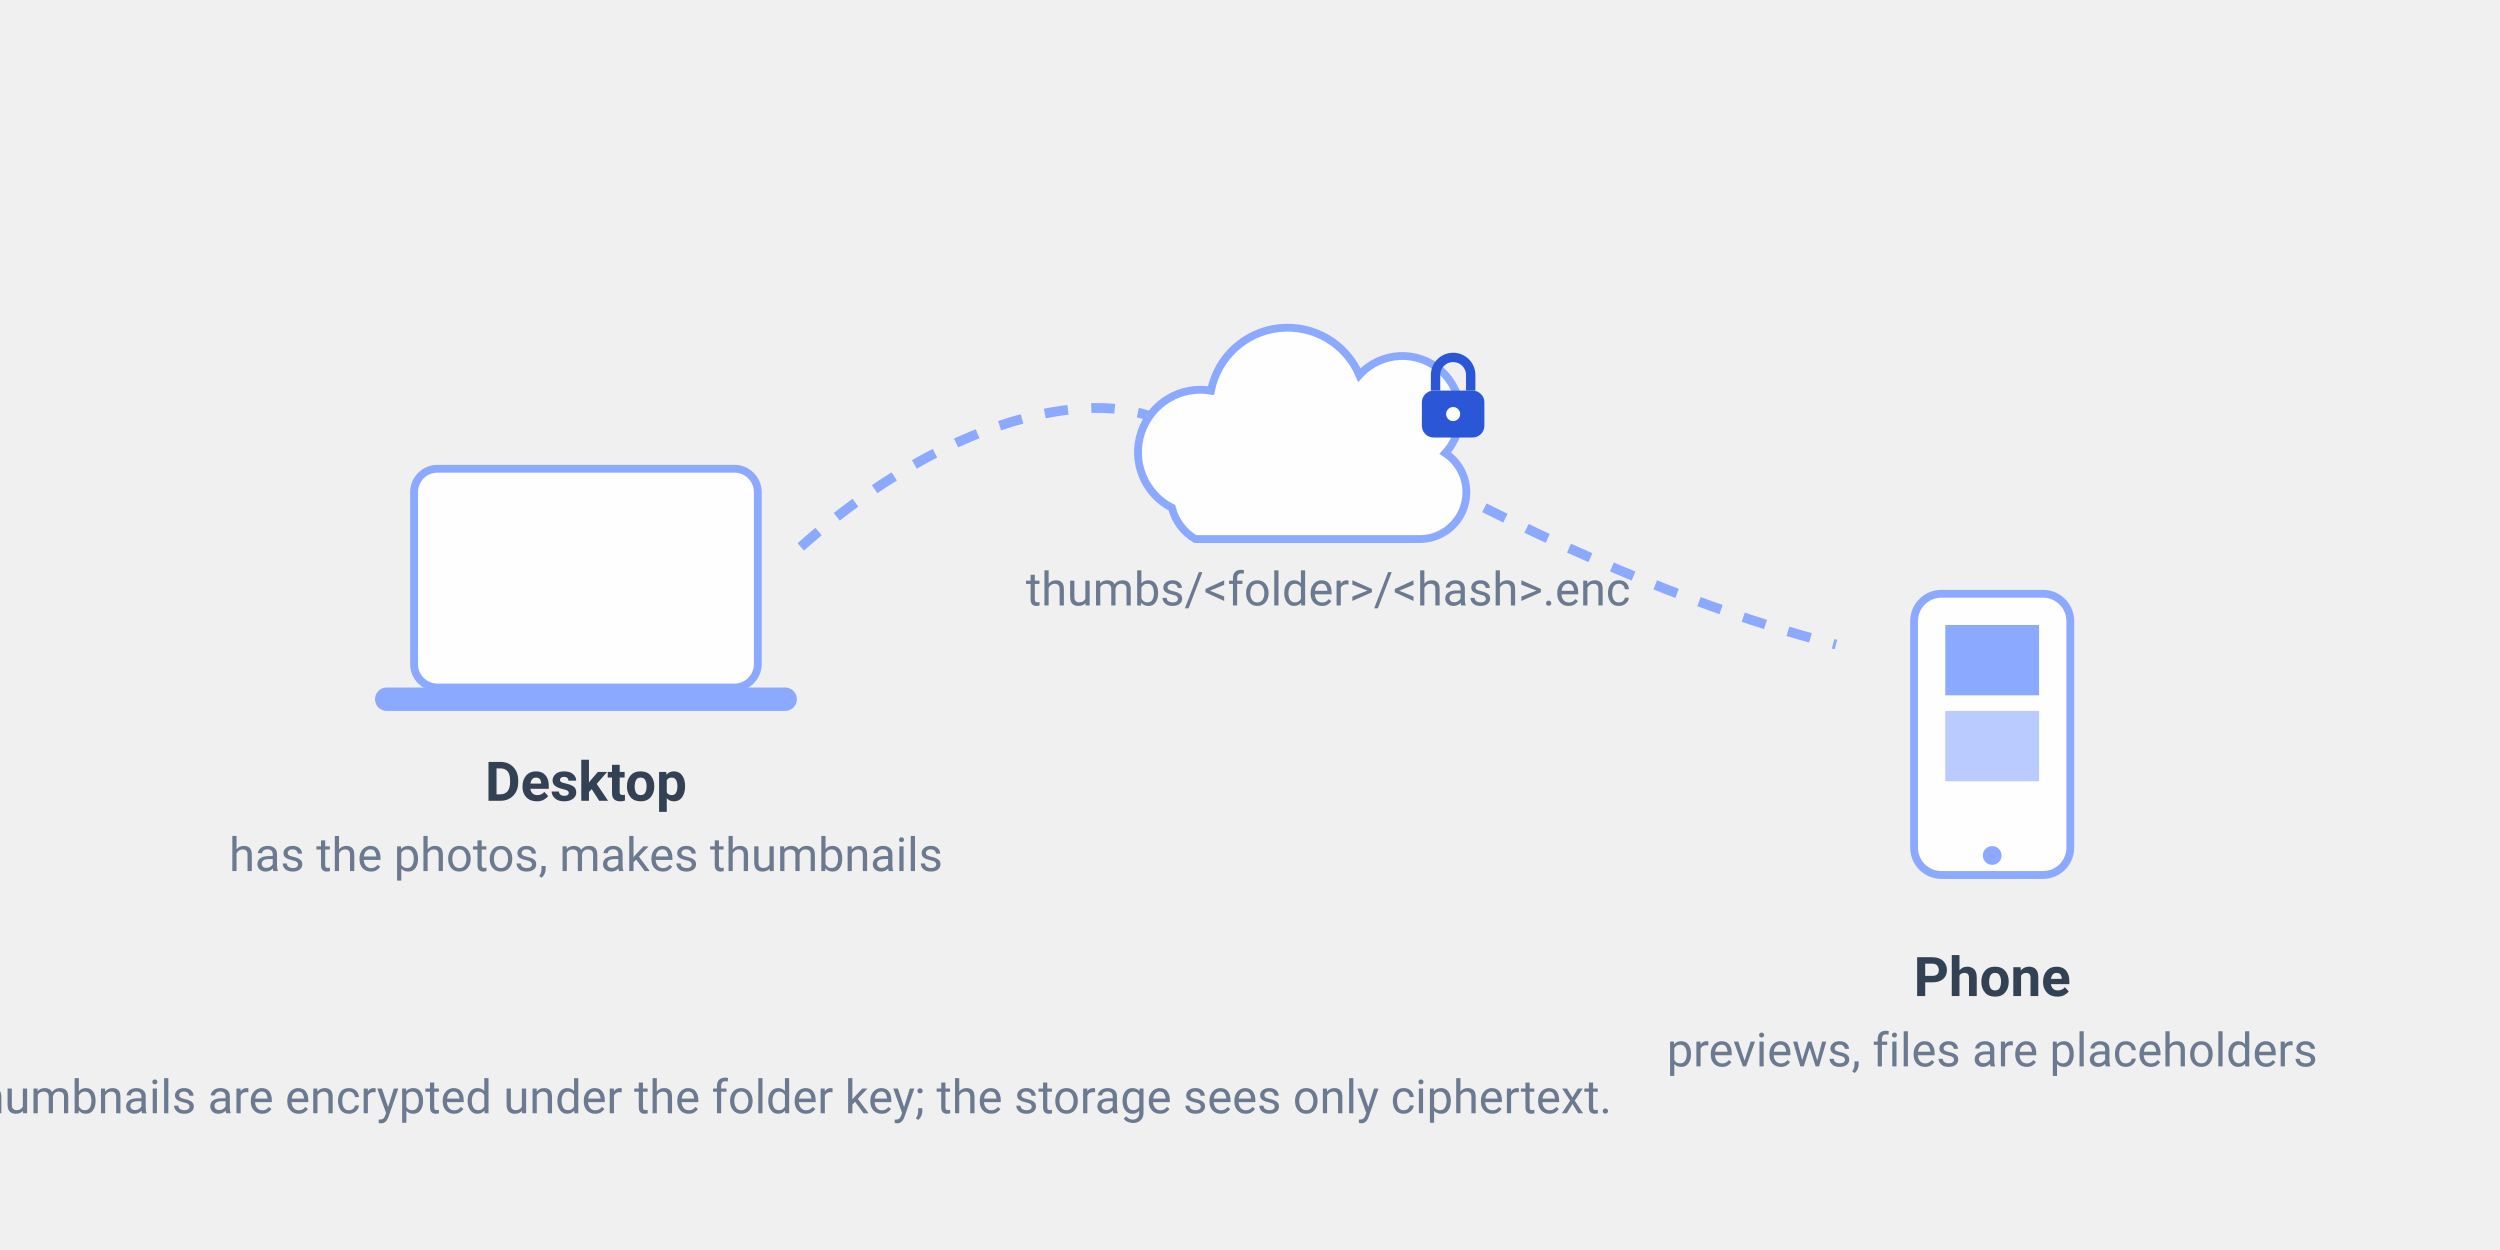
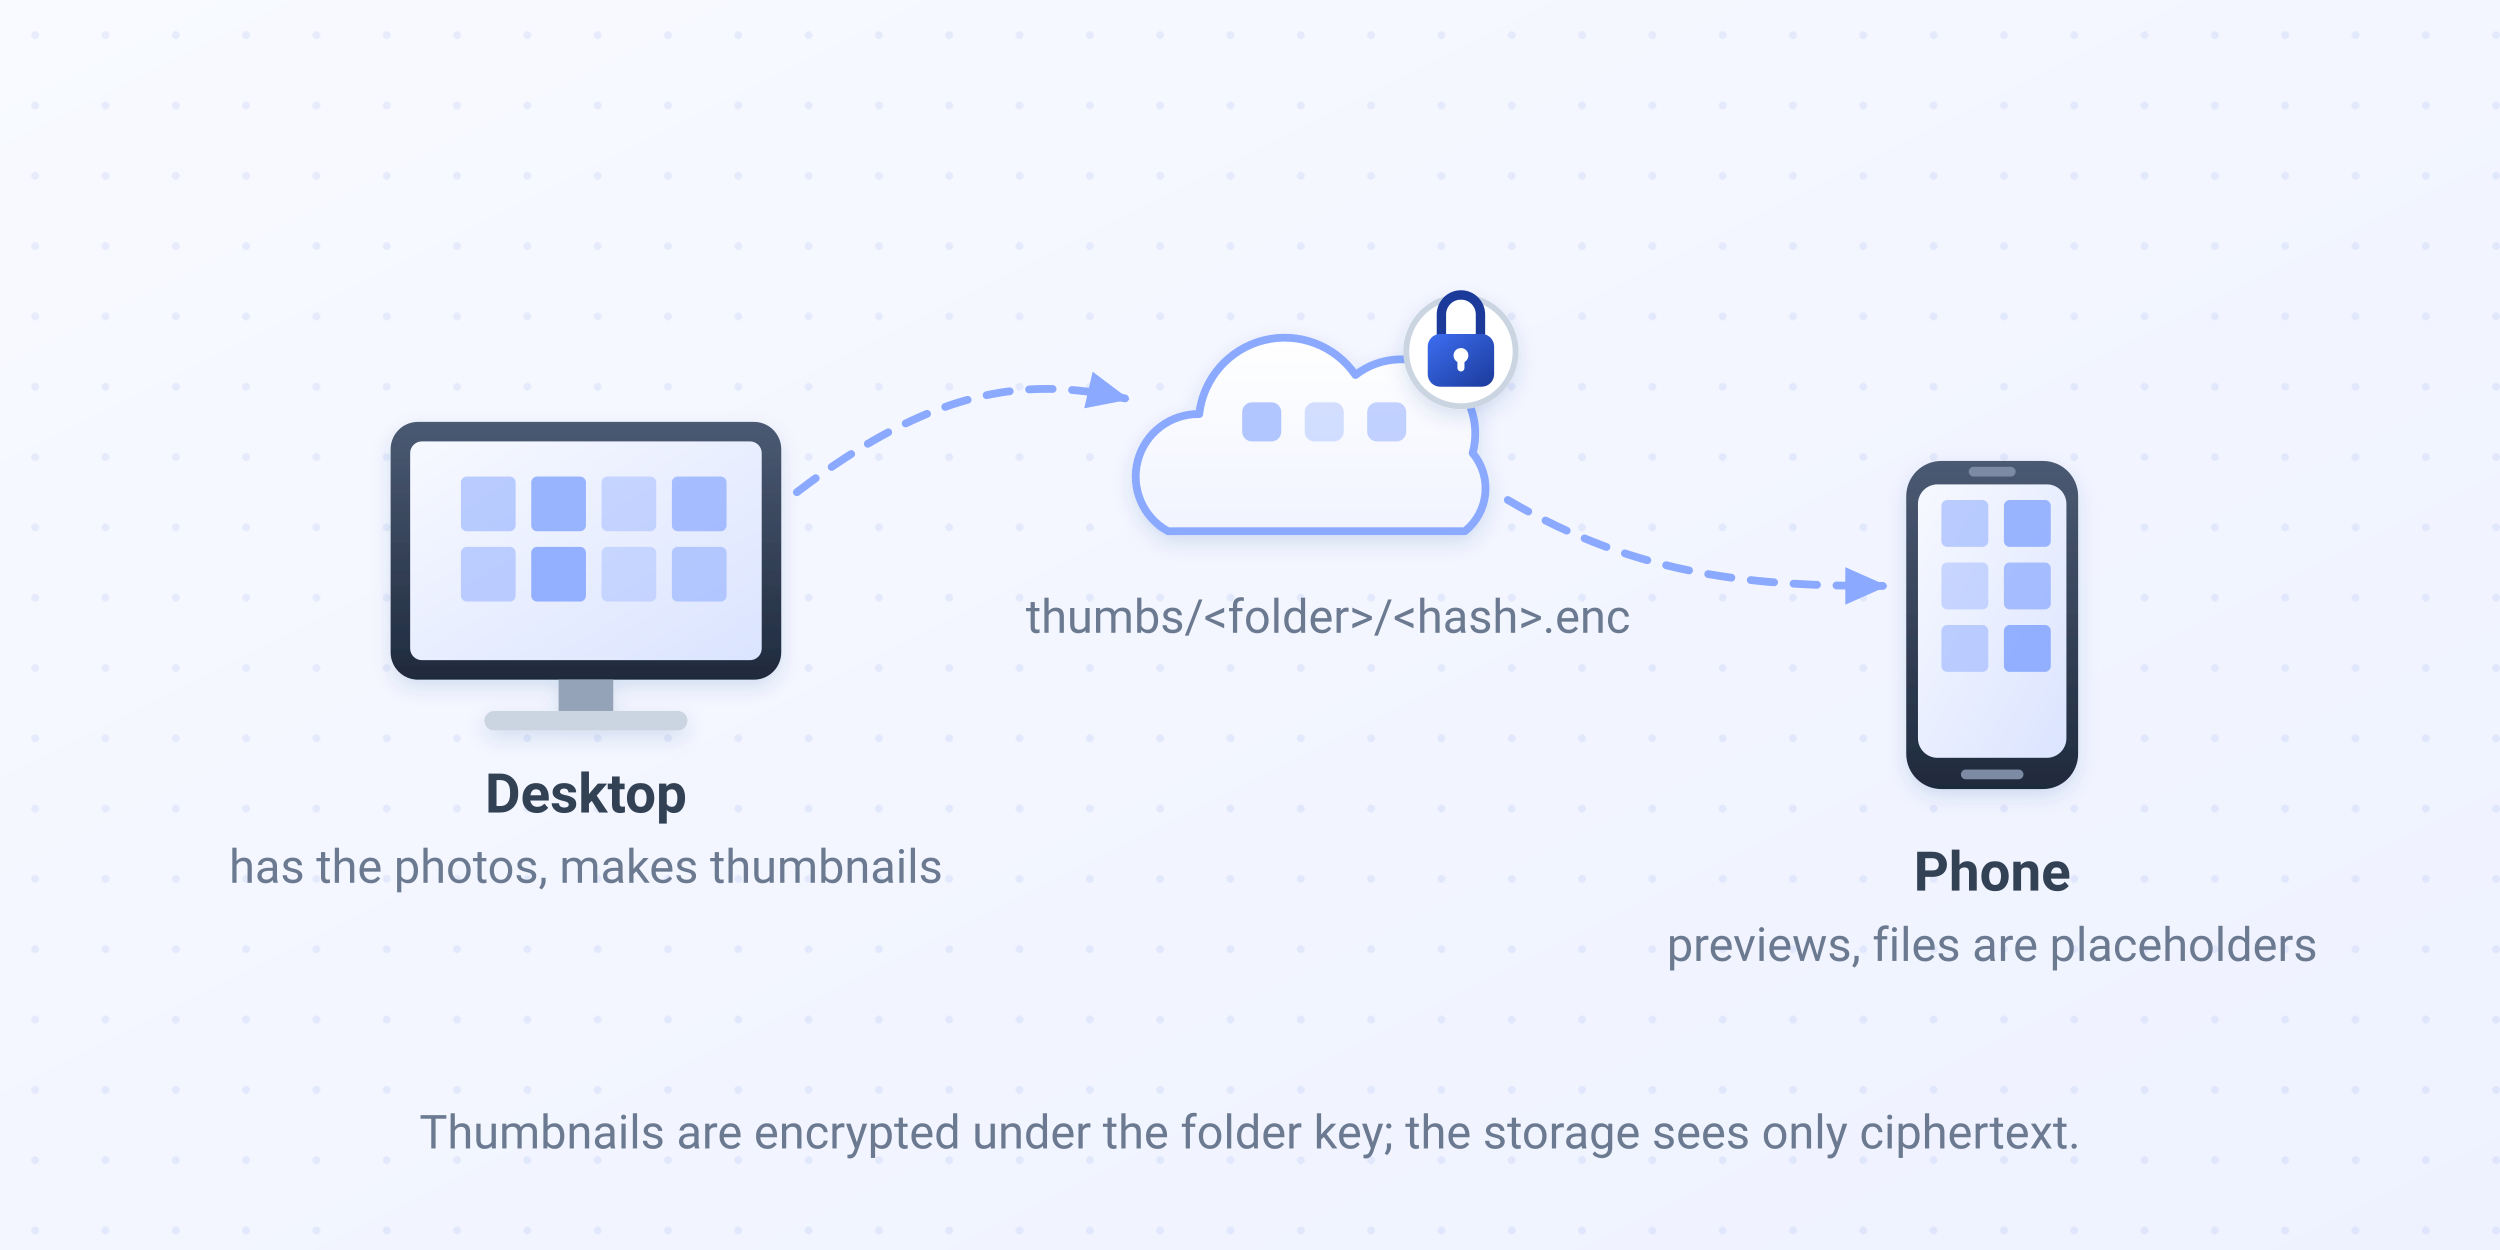
<svg xmlns="http://www.w3.org/2000/svg" viewBox="0 0 640 320" width="640" height="320" role="img" aria-label="A device decrypts on demand and shows thumbnails made once by another device">
  <defs>
+     <linearGradient id="bg" x1="0" y1="0" x2="1" y2="1">
+       <stop offset="0" stop-color="#f8faff" />
+       <stop offset="1" stop-color="#eef2ff" />
+     </linearGradient>
+     <pattern id="dots" width="18" height="18" patternUnits="userSpaceOnUse">
+       <circle cx="9" cy="9" r="1" fill="#2b57d6" fill-opacity=".08" />
+     </pattern>
+     <linearGradient id="pg" x1="0" y1="0" x2="1" y2="1">
+       <stop offset="0" stop-color="#3d6ef2" />
+       <stop offset="1" stop-color="#1b3a9a" />
+     </linearGradient>
+     <linearGradient id="wg" x1="0" y1="0" x2="0" y2="1">
+       <stop offset="0" stop-color="#ffffff" />
+       <stop offset="1" stop-color="#f1f4ff" />
+     </linearGradient>
+     <linearGradient id="sg" x1="0" y1="0" x2="1" y2="1">
+       <stop offset="0" stop-color="#f7f9ff" />
+       <stop offset="1" stop-color="#dbe4ff" />
+     </linearGradient>
+     <linearGradient id="dg" x1="0" y1="0" x2="0" y2="1">
+       <stop offset="0" stop-color="#4b5a73" />
+       <stop offset="1" stop-color="#1f2a3d" />
+     </linearGradient>
+     <filter id="sh" x="-20%" y="-20%" width="140%" height="160%">
+       <feDropShadow dx="0" dy="2" stdDeviation="2.5" flood-color="#1b3a9a" flood-opacity=".14" />
+     </filter>
+     <marker id="ah" viewBox="0 0 10 10" refX="8" refY="5" markerWidth="6" markerHeight="6" orient="auto-start-reverse">
+       <path d="M0 1 L9 5 L0 9 z" fill="#8aa9ff" />
+     </marker>
+     <marker id="ahp" viewBox="0 0 10 10" refX="8" refY="5" markerWidth="6" markerHeight="6" orient="auto-start-reverse">
+       <path d="M0 1 L9 5 L0 9 z" fill="#2b57d6" />
+     </marker>
    <g id="lock">
-       <rect x="-8" y="-2" width="16" height="12" rx="3" fill="#2b57d6" />
-       <path d="M-4.5 -2 V-6 a4.5 4.5 0 0 1 9 0 V-2" fill="none" stroke="#2b57d6" stroke-width="2.4" />
-       <circle cx="0" cy="4" r="1.8" fill="#fff" />
+       <path d="M-5 -1 V-6.5 a5 5 0 0 1 10 0 V-1" fill="none" stroke="#1b3a9a" stroke-width="2.4" stroke-linecap="round" />
+       <rect x="-8.5" y="-1.5" width="17" height="13.5" rx="3.2" fill="url(#pg)" />
+       <circle cy="4" r="1.9" fill="#fff" />
+       <rect x="-.9" y="4.5" width="1.8" height="3.6" rx=".9" fill="#fff" />
    </g>
-     <g id="device">
-       <rect x="-44" y="-30" width="88" height="56" rx="6" fill="#fff" fill-opacity="0.95" stroke="#8aa9ff" stroke-width="2" />
-       <rect x="-54" y="26" width="108" height="6" rx="3" fill="#8aa9ff" />
+     <g id="lockb">
+       <circle r="14" fill="#fff" stroke="#cbd5e1" stroke-width="1.5" filter="url(#sh)" />
+       <use href="#lock" y="-3" />
    </g>
-     <g id="phone">
-       <rect x="-20" y="-38" width="40" height="72" rx="7" fill="#fff" fill-opacity="0.95" stroke="#8aa9ff" stroke-width="2" />
-       <circle cy="29" r="2.4" fill="#8aa9ff" />
+     <g id="monitor" filter="url(#sh)">
+       <rect x="-50" y="-38" width="100" height="66" rx="7" fill="url(#dg)" />
+       <rect x="-45" y="-33" width="90" height="56" rx="3" fill="url(#sg)" />
+       <rect x="-7" y="28" width="14" height="10" fill="#94a3b8" />
+       <rect x="-26" y="36" width="52" height="5" rx="2.5" fill="#cbd5e1" />
    </g>
-     <g id="disk">
-       <rect x="-40" y="-16" width="80" height="32" rx="5" fill="#eef2ff" stroke="#8aa9ff" stroke-width="2" />
-       <circle cx="28" cy="0" r="3" fill="#2bb673" />
+     <g id="phone" filter="url(#sh)">
+       <rect x="-22" y="-42" width="44" height="84" rx="9" fill="url(#dg)" />
+       <rect x="-19" y="-36" width="38" height="70" rx="5" fill="url(#sg)" />
+       <rect x="-6" y="-40.5" width="12" height="2.5" rx="1.25" fill="#7c8aa3" />
+       <rect x="-8" y="37" width="16" height="2.5" rx="1.25" fill="#7c8aa3" />
    </g>
-     <g id="cloud">
-       <path d="M-40 10 a16 16 0 0 1 10 -30 a20 20 0 0 1 38 -4 a14 14 0 0 1 22 20 a12 12 0 0 1 -6 22 h-58 a13 13 0 0 1 -6 -8z" fill="#fff" fill-opacity="0.95" stroke="#8aa9ff" stroke-width="2" />
-     </g>
-     <g id="house">
-       <path d="M-40 0 L0 -34 L40 0 V36 H-40 Z" fill="#fff" fill-opacity="0.95" stroke="#8aa9ff" stroke-width="2" />
-       <rect x="-10" y="12" width="20" height="24" fill="#8aa9ff" />
-     </g>
-     <g id="file">
-       <path d="M-14 -20 h18 l10 10 v30 h-28 z" fill="#fff" stroke="#8aa9ff" stroke-width="2" />
-       <path d="M4 -20 v10 h10" fill="none" stroke="#8aa9ff" stroke-width="2" />
-     </g>
-     <g id="key">
-       <circle r="7" fill="none" stroke="#2b57d6" stroke-width="3" />
-       <path d="M6 2 L24 2 M18 2 v6 M22 2 v4" stroke="#2b57d6" stroke-width="3" fill="none" />
-     </g>
-     <g id="x">
-       <circle r="10" fill="#e0535a" />
-       <path d="M-4 -4 L4 4 M4 -4 L-4 4" stroke="#fff" stroke-width="2.5" />
-     </g>
-     <g id="ok">
-       <circle r="10" fill="#2bb673" />
-       <path d="M-5 0 L-1 4 L6 -4" stroke="#fff" stroke-width="2.5" fill="none" />
+     <g id="cloud" filter="url(#sh)">
+       <path transform="translate(-3 10)" d="M-38 16 A16 16 0 0 1 -30 -14 A22 22 0 0 1 10 -24 A19 19 0 0 1 40 -4 A14 14 0 0 1 38 16 Z" fill="url(#wg)" stroke="#8aa9ff" stroke-width="2" stroke-linejoin="round" />
    </g>
  </defs>
-   <style>text{font-family:system-ui, -apple-system, 'Segoe UI', Roboto, Helvetica, Arial, sans-serif} .t{font-size:14px;font-weight:600;fill:#334155} .s{font-size:12px;fill:#6b7a90} .d{stroke:#8aa9ff;stroke-width:2.5;stroke-dasharray:6 6;fill:none} .l{stroke:#8aa9ff;stroke-width:2.5;fill:none}</style>
-   <use href="#device" x="150" y="150" />
-   <text x="150" y="205" text-anchor="middle" class="t">Desktop</text>
-   <text x="150" y="223" text-anchor="middle" class="s">has the photos, makes thumbnails</text>
-   <path class="d" d="M205 140 C 250 100, 290 100, 300 110" />
-   <use href="#cloud" x="340" y="120" />
-   <use href="#lock" x="372" y="102" />
-   <text x="340" y="155" text-anchor="middle" class="s">thumbs/&lt;folder&gt;/&lt;hash&gt;.enc</text>
-   <path class="d" d="M380 130 C 420 150, 450 160, 470 165" />
-   <use href="#phone" x="510" y="190" />
-   <rect x="498" y="160" width="24" height="18" fill="#8aa9ff" />
-   <rect x="498" y="182" width="24" height="18" fill="#8aa9ff" fill-opacity="0.6" />
-   <text x="510" y="255" text-anchor="middle" class="t">Phone</text>
-   <text x="510" y="273" text-anchor="middle" class="s">previews, files are placeholders</text>
-   <text x="200" y="285" text-anchor="middle" class="s">Thumbnails are encrypted under the folder key; the storage sees only ciphertext.</text>
+   <style>text{font-family:system-ui,-apple-system,'Segoe UI',Roboto,Helvetica,Arial,sans-serif}.t{font-size:14px;font-weight:600;fill:#334155}.s{font-size:12px;fill:#6b7a90}.n{font-size:12px;fill:#334155}.w{font-size:12px;font-weight:600;fill:#fff}.d{stroke:#8aa9ff;stroke-width:2;stroke-dasharray:6 5;fill:none;stroke-linecap:round;marker-end:url(#ah)}.dd{stroke:#8aa9ff;stroke-width:2;stroke-dasharray:6 5;fill:none;stroke-linecap:round;marker-end:url(#ah);marker-start:url(#ah)}.l{stroke:#2b57d6;stroke-width:2;fill:none;stroke-linecap:round;marker-end:url(#ahp);marker-start:url(#ahp)}.tr{stroke:#cbd5e1;stroke-width:2;stroke-dasharray:7 6;fill:none;stroke-linecap:round}.m{text-anchor:middle}.e{text-anchor:end}</style>
+   <rect width="640" height="320" fill="url(#bg)" />
+   <rect width="640" height="320" fill="url(#dots)" />
+   <use href="#monitor" x="150" y="146" />
+   <rect x="118" y="122" width="14" height="14" rx="1.5" fill="#8aa9ff" fill-opacity=".55" />
+   <rect x="136" y="122" width="14" height="14" rx="1.5" fill="#8aa9ff" fill-opacity=".85" />
+   <rect x="154" y="122" width="14" height="14" rx="1.5" fill="#8aa9ff" fill-opacity=".4" />
+   <rect x="172" y="122" width="14" height="14" rx="1.5" fill="#8aa9ff" fill-opacity=".7" />
+   <rect x="118" y="140" width="14" height="14" rx="1.5" fill="#8aa9ff" fill-opacity=".5" />
+   <rect x="136" y="140" width="14" height="14" rx="1.5" fill="#8aa9ff" fill-opacity=".9" />
+   <rect x="154" y="140" width="14" height="14" rx="1.5" fill="#8aa9ff" fill-opacity=".35" />
+   <rect x="172" y="140" width="14" height="14" rx="1.5" fill="#8aa9ff" fill-opacity=".55" />
+   <text x="150" y="208" class="t m">Desktop</text>
+   <text x="150" y="226" class="s m">has the photos, makes thumbnails</text>
+   <path class="d" d="M204 126 C 238 100, 262 96, 288 102" />
+   <use href="#cloud" x="340" y="110" />
+   <rect x="318" y="103" width="10" height="10" rx="2.5" fill="#8aa9ff" fill-opacity=".65" />
+   <rect x="334" y="103" width="10" height="10" rx="2.5" fill="#8aa9ff" fill-opacity=".35" />
+   <rect x="350" y="103" width="10" height="10" rx="2.5" fill="#8aa9ff" fill-opacity=".5" />
+   <use href="#lockb" x="374" y="90" />
+   <text x="340" y="162" class="s m">thumbs/&lt;folder&gt;/&lt;hash&gt;.enc</text>
+   <path class="d" d="M386 128 C 420 148, 450 150, 482 150" />
+   <use href="#phone" x="510" y="160" />
+   <rect x="497" y="128" width="12" height="12" rx="1.5" fill="#8aa9ff" fill-opacity=".55" />
+   <rect x="513" y="128" width="12" height="12" rx="1.5" fill="#8aa9ff" fill-opacity=".85" />
+   <rect x="497" y="144" width="12" height="12" rx="1.5" fill="#8aa9ff" fill-opacity=".4" />
+   <rect x="513" y="144" width="12" height="12" rx="1.5" fill="#8aa9ff" fill-opacity=".7" />
+   <rect x="497" y="160" width="12" height="12" rx="1.5" fill="#8aa9ff" fill-opacity=".5" />
+   <rect x="513" y="160" width="12" height="12" rx="1.5" fill="#8aa9ff" fill-opacity=".9" />
+   <text x="510" y="228" class="t m">Phone</text>
+   <text x="510" y="246" class="s m">previews, files are placeholders</text>
+   <text x="320" y="294" class="s m">Thumbnails are encrypted under the folder key; the storage sees only ciphertext.</text>
</svg>
